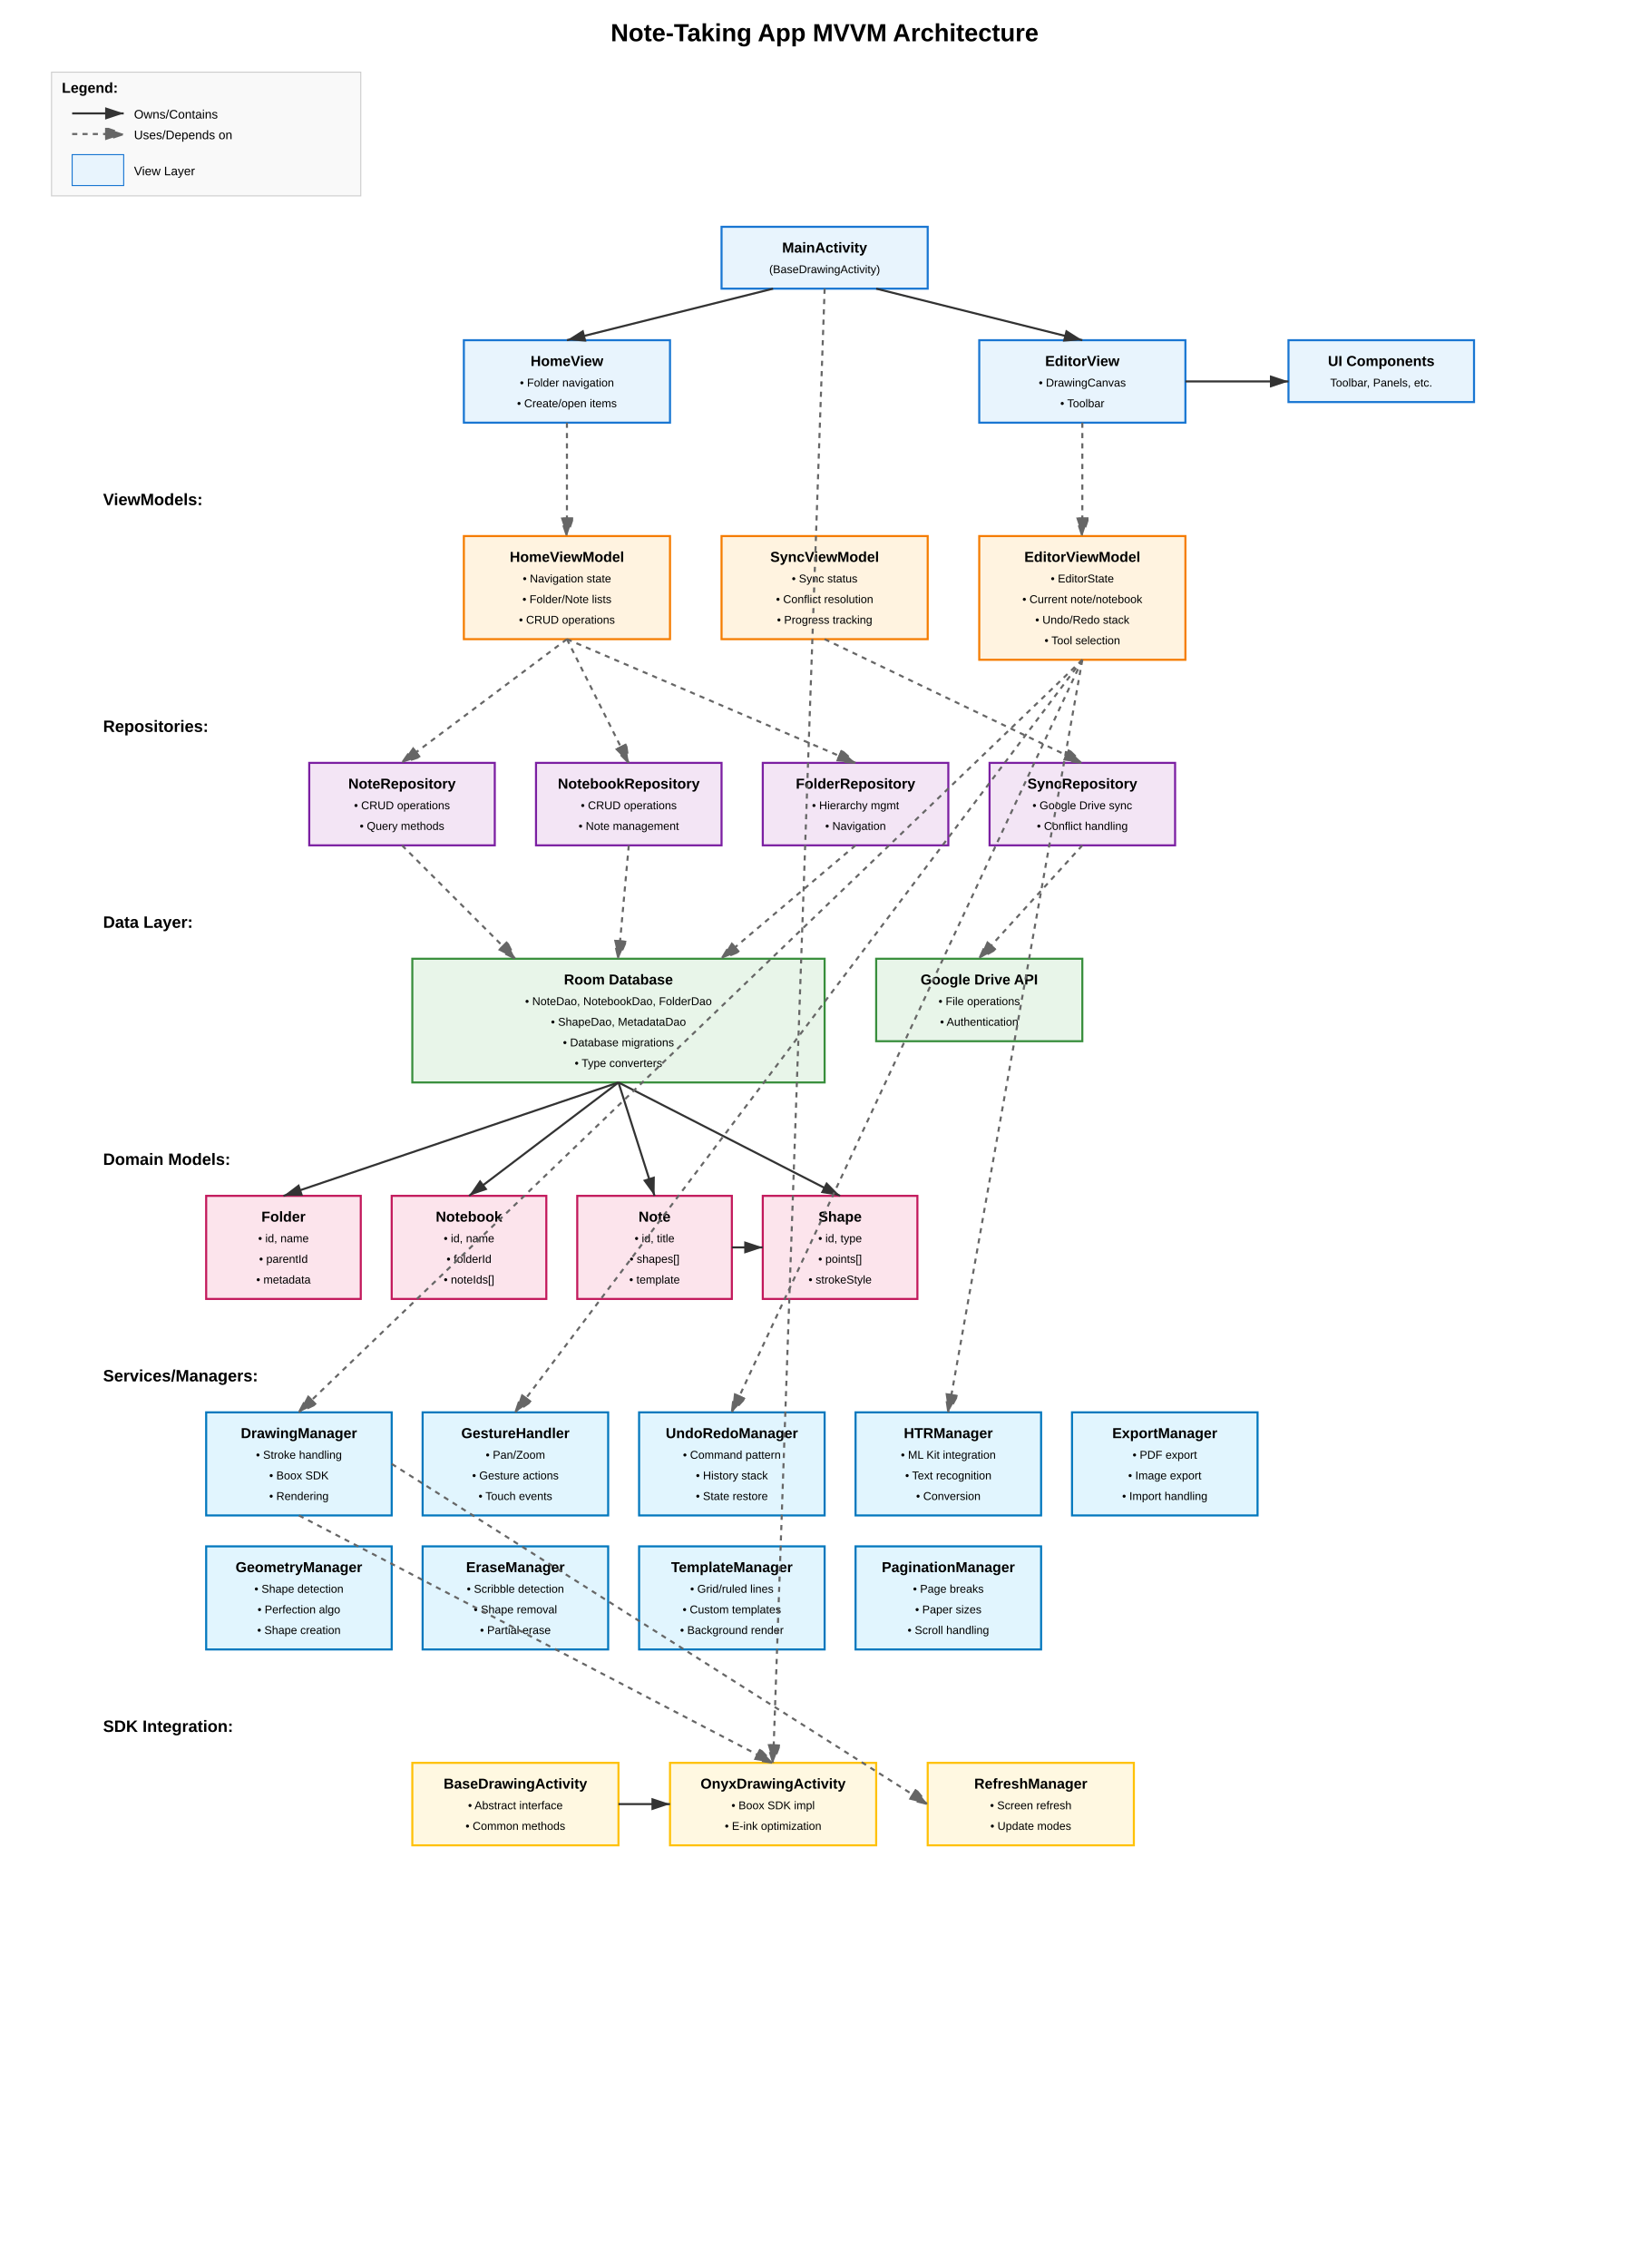
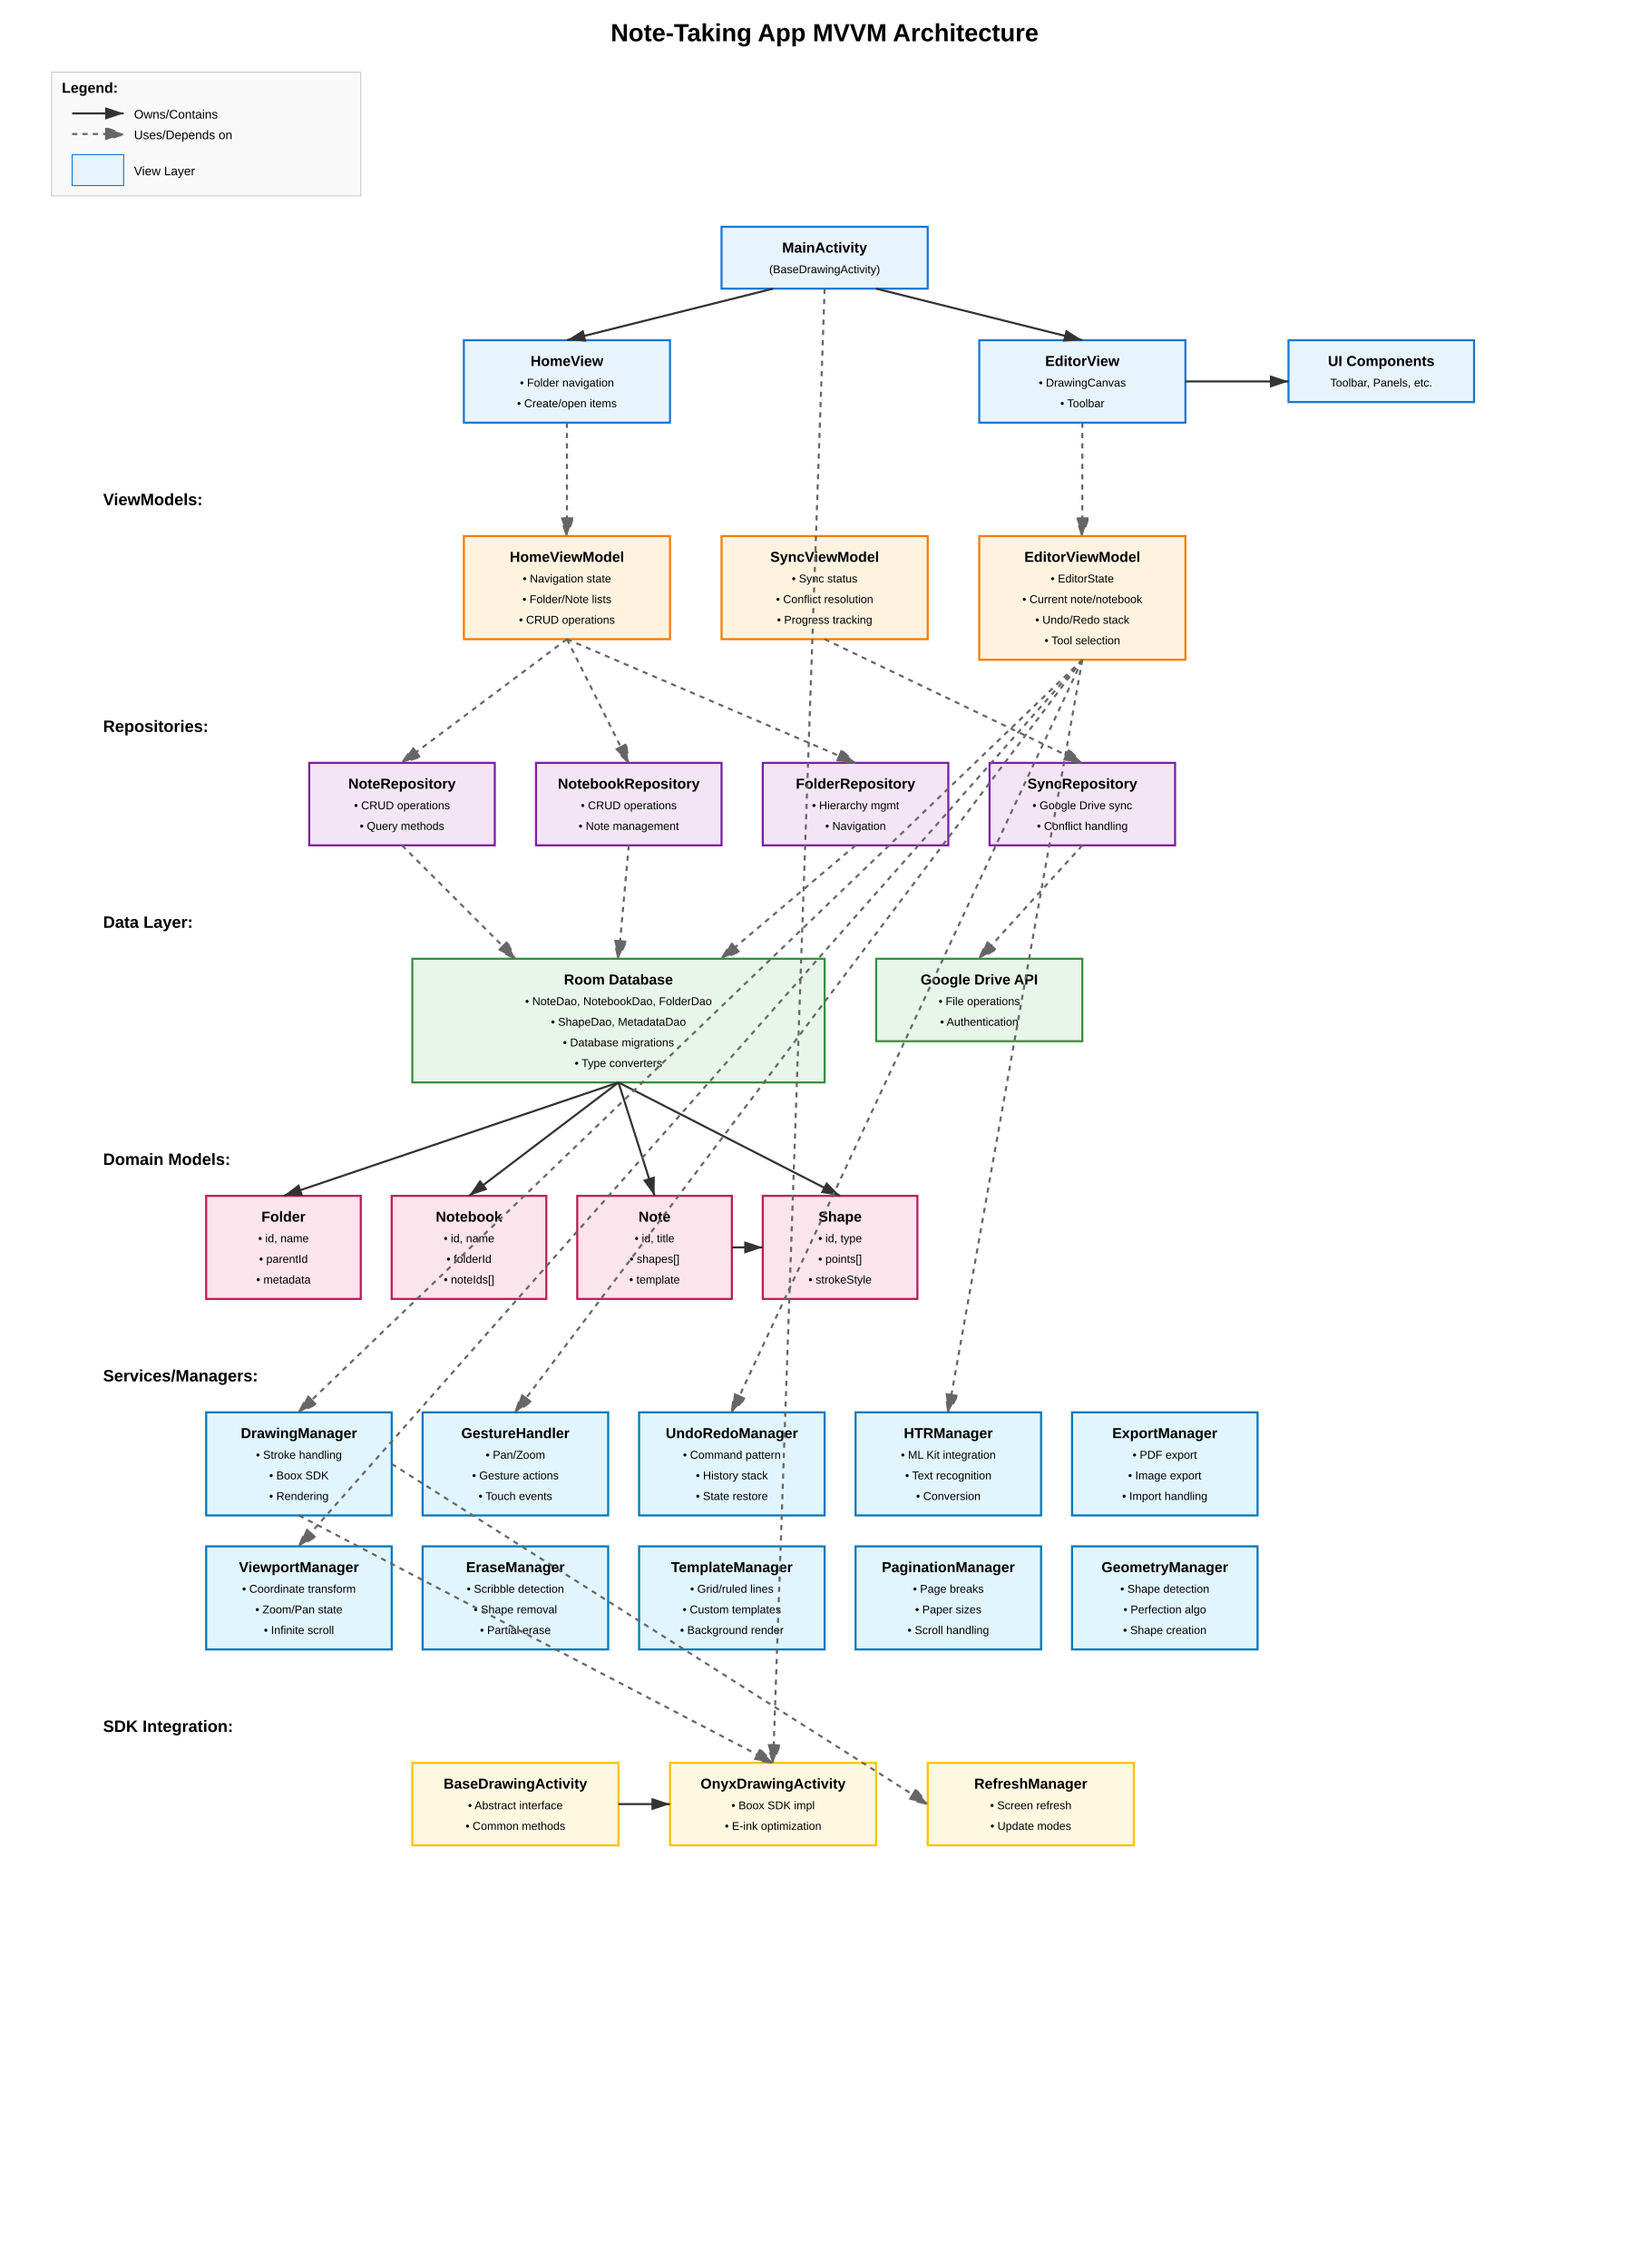
<svg xmlns="http://www.w3.org/2000/svg" viewBox="0 0 1600 2200">
  <defs>
    <marker id="arrow" markerWidth="10" markerHeight="10" refX="9" refY="3" orient="auto" markerUnits="strokeWidth">
      <path d="M0,0 L0,6 L9,3 z" fill="#333" />
    </marker>
    <marker id="dependency" markerWidth="10" markerHeight="10" refX="9" refY="3" orient="auto" markerUnits="strokeWidth">
      <path d="M0,0 L0,6 L9,3 z" fill="#666" stroke="#666" stroke-dasharray="5,5" />
    </marker>
  </defs>
  <text x="800" y="40" font-family="Arial, sans-serif" font-size="24" text-anchor="middle" font-weight="bold">Note-Taking App MVVM Architecture</text>
  <rect x="50" y="70" width="300" height="120" fill="#f9f9f9" stroke="#ccc" />
  <text x="60" y="90" font-family="Arial, sans-serif" font-size="14" font-weight="bold">Legend:</text>
  <line x1="70" y1="110" x2="120" y2="110" stroke="#333" stroke-width="2" marker-end="url(#arrow)" />
  <text x="130" y="115" font-family="Arial, sans-serif" font-size="12">Owns/Contains</text>
  <line x1="70" y1="130" x2="120" y2="130" stroke="#666" stroke-width="2" stroke-dasharray="5,5" marker-end="url(#dependency)" />
  <text x="130" y="135" font-family="Arial, sans-serif" font-size="12">Uses/Depends on</text>
  <rect x="70" y="150" width="50" height="30" fill="#e8f4fd" stroke="#1976d2" />
  <text x="130" y="170" font-family="Arial, sans-serif" font-size="12">View Layer</text>
  <g id="view-layer">
    <rect x="700" y="220" width="200" height="60" fill="#e8f4fd" stroke="#1976d2" stroke-width="2" />
    <text x="800" y="245" font-family="Arial, sans-serif" font-size="14" text-anchor="middle" font-weight="bold">MainActivity</text>
    <text x="800" y="265" font-family="Arial, sans-serif" font-size="11" text-anchor="middle">(BaseDrawingActivity)</text>
    <rect x="450" y="330" width="200" height="80" fill="#e8f4fd" stroke="#1976d2" stroke-width="2" />
    <text x="550" y="355" font-family="Arial, sans-serif" font-size="14" text-anchor="middle" font-weight="bold">HomeView</text>
    <text x="550" y="375" font-family="Arial, sans-serif" font-size="11" text-anchor="middle">• Folder navigation</text>
    <text x="550" y="395" font-family="Arial, sans-serif" font-size="11" text-anchor="middle">• Create/open items</text>
    <rect x="950" y="330" width="200" height="80" fill="#e8f4fd" stroke="#1976d2" stroke-width="2" />
    <text x="1050" y="355" font-family="Arial, sans-serif" font-size="14" text-anchor="middle" font-weight="bold">EditorView</text>
    <text x="1050" y="375" font-family="Arial, sans-serif" font-size="11" text-anchor="middle">• DrawingCanvas</text>
    <text x="1050" y="395" font-family="Arial, sans-serif" font-size="11" text-anchor="middle">• Toolbar</text>
    <rect x="1250" y="330" width="180" height="60" fill="#e8f4fd" stroke="#1976d2" stroke-width="2" />
    <text x="1340" y="355" font-family="Arial, sans-serif" font-size="14" text-anchor="middle" font-weight="bold">UI Components</text>
    <text x="1340" y="375" font-family="Arial, sans-serif" font-size="11" text-anchor="middle">Toolbar, Panels, etc.</text>
  </g>
  <g id="viewmodel-layer">
    <text x="100" y="490" font-family="Arial, sans-serif" font-size="16" font-weight="bold">ViewModels:</text>
    <rect x="450" y="520" width="200" height="100" fill="#fff3e0" stroke="#f57c00" stroke-width="2" />
    <text x="550" y="545" font-family="Arial, sans-serif" font-size="14" text-anchor="middle" font-weight="bold">HomeViewModel</text>
    <text x="550" y="565" font-family="Arial, sans-serif" font-size="11" text-anchor="middle">• Navigation state</text>
    <text x="550" y="585" font-family="Arial, sans-serif" font-size="11" text-anchor="middle">• Folder/Note lists</text>
    <text x="550" y="605" font-family="Arial, sans-serif" font-size="11" text-anchor="middle">• CRUD operations</text>
    <rect x="950" y="520" width="200" height="120" fill="#fff3e0" stroke="#f57c00" stroke-width="2" />
    <text x="1050" y="545" font-family="Arial, sans-serif" font-size="14" text-anchor="middle" font-weight="bold">EditorViewModel</text>
    <text x="1050" y="565" font-family="Arial, sans-serif" font-size="11" text-anchor="middle">• EditorState</text>
    <text x="1050" y="585" font-family="Arial, sans-serif" font-size="11" text-anchor="middle">• Current note/notebook</text>
    <text x="1050" y="605" font-family="Arial, sans-serif" font-size="11" text-anchor="middle">• Undo/Redo stack</text>
    <text x="1050" y="625" font-family="Arial, sans-serif" font-size="11" text-anchor="middle">• Tool selection</text>
    <rect x="700" y="520" width="200" height="100" fill="#fff3e0" stroke="#f57c00" stroke-width="2" />
    <text x="800" y="545" font-family="Arial, sans-serif" font-size="14" text-anchor="middle" font-weight="bold">SyncViewModel</text>
    <text x="800" y="565" font-family="Arial, sans-serif" font-size="11" text-anchor="middle">• Sync status</text>
    <text x="800" y="585" font-family="Arial, sans-serif" font-size="11" text-anchor="middle">• Conflict resolution</text>
    <text x="800" y="605" font-family="Arial, sans-serif" font-size="11" text-anchor="middle">• Progress tracking</text>
  </g>
  <g id="repository-layer">
    <text x="100" y="710" font-family="Arial, sans-serif" font-size="16" font-weight="bold">Repositories:</text>
    <rect x="300" y="740" width="180" height="80" fill="#f3e5f5" stroke="#7b1fa2" stroke-width="2" />
    <text x="390" y="765" font-family="Arial, sans-serif" font-size="14" text-anchor="middle" font-weight="bold">NoteRepository</text>
    <text x="390" y="785" font-family="Arial, sans-serif" font-size="11" text-anchor="middle">• CRUD operations</text>
    <text x="390" y="805" font-family="Arial, sans-serif" font-size="11" text-anchor="middle">• Query methods</text>
    <rect x="520" y="740" width="180" height="80" fill="#f3e5f5" stroke="#7b1fa2" stroke-width="2" />
    <text x="610" y="765" font-family="Arial, sans-serif" font-size="14" text-anchor="middle" font-weight="bold">NotebookRepository</text>
    <text x="610" y="785" font-family="Arial, sans-serif" font-size="11" text-anchor="middle">• CRUD operations</text>
    <text x="610" y="805" font-family="Arial, sans-serif" font-size="11" text-anchor="middle">• Note management</text>
    <rect x="740" y="740" width="180" height="80" fill="#f3e5f5" stroke="#7b1fa2" stroke-width="2" />
    <text x="830" y="765" font-family="Arial, sans-serif" font-size="14" text-anchor="middle" font-weight="bold">FolderRepository</text>
    <text x="830" y="785" font-family="Arial, sans-serif" font-size="11" text-anchor="middle">• Hierarchy mgmt</text>
    <text x="830" y="805" font-family="Arial, sans-serif" font-size="11" text-anchor="middle">• Navigation</text>
    <rect x="960" y="740" width="180" height="80" fill="#f3e5f5" stroke="#7b1fa2" stroke-width="2" />
    <text x="1050" y="765" font-family="Arial, sans-serif" font-size="14" text-anchor="middle" font-weight="bold">SyncRepository</text>
    <text x="1050" y="785" font-family="Arial, sans-serif" font-size="11" text-anchor="middle">• Google Drive sync</text>
    <text x="1050" y="805" font-family="Arial, sans-serif" font-size="11" text-anchor="middle">• Conflict handling</text>
  </g>
  <g id="data-layer">
    <text x="100" y="900" font-family="Arial, sans-serif" font-size="16" font-weight="bold">Data Layer:</text>
    <rect x="400" y="930" width="400" height="120" fill="#e8f5e9" stroke="#388e3c" stroke-width="2" />
    <text x="600" y="955" font-family="Arial, sans-serif" font-size="14" text-anchor="middle" font-weight="bold">Room Database</text>
    <text x="600" y="975" font-family="Arial, sans-serif" font-size="11" text-anchor="middle">• NoteDao, NotebookDao, FolderDao</text>
    <text x="600" y="995" font-family="Arial, sans-serif" font-size="11" text-anchor="middle">• ShapeDao, MetadataDao</text>
    <text x="600" y="1015" font-family="Arial, sans-serif" font-size="11" text-anchor="middle">• Database migrations</text>
    <text x="600" y="1035" font-family="Arial, sans-serif" font-size="11" text-anchor="middle">• Type converters</text>
    <rect x="850" y="930" width="200" height="80" fill="#e8f5e9" stroke="#388e3c" stroke-width="2" />
    <text x="950" y="955" font-family="Arial, sans-serif" font-size="14" text-anchor="middle" font-weight="bold">Google Drive API</text>
    <text x="950" y="975" font-family="Arial, sans-serif" font-size="11" text-anchor="middle">• File operations</text>
    <text x="950" y="995" font-family="Arial, sans-serif" font-size="11" text-anchor="middle">• Authentication</text>
  </g>
  <g id="domain-models">
    <text x="100" y="1130" font-family="Arial, sans-serif" font-size="16" font-weight="bold">Domain Models:</text>
    <rect x="200" y="1160" width="150" height="100" fill="#fce4ec" stroke="#c2185b" stroke-width="2" />
    <text x="275" y="1185" font-family="Arial, sans-serif" font-size="14" text-anchor="middle" font-weight="bold">Folder</text>
    <text x="275" y="1205" font-family="Arial, sans-serif" font-size="11" text-anchor="middle">• id, name</text>
    <text x="275" y="1225" font-family="Arial, sans-serif" font-size="11" text-anchor="middle">• parentId</text>
    <text x="275" y="1245" font-family="Arial, sans-serif" font-size="11" text-anchor="middle">• metadata</text>
    <rect x="380" y="1160" width="150" height="100" fill="#fce4ec" stroke="#c2185b" stroke-width="2" />
    <text x="455" y="1185" font-family="Arial, sans-serif" font-size="14" text-anchor="middle" font-weight="bold">Notebook</text>
    <text x="455" y="1205" font-family="Arial, sans-serif" font-size="11" text-anchor="middle">• id, name</text>
    <text x="455" y="1225" font-family="Arial, sans-serif" font-size="11" text-anchor="middle">• folderId</text>
    <text x="455" y="1245" font-family="Arial, sans-serif" font-size="11" text-anchor="middle">• noteIds[]</text>
    <rect x="560" y="1160" width="150" height="100" fill="#fce4ec" stroke="#c2185b" stroke-width="2" />
    <text x="635" y="1185" font-family="Arial, sans-serif" font-size="14" text-anchor="middle" font-weight="bold">Note</text>
    <text x="635" y="1205" font-family="Arial, sans-serif" font-size="11" text-anchor="middle">• id, title</text>
    <text x="635" y="1225" font-family="Arial, sans-serif" font-size="11" text-anchor="middle">• shapes[]</text>
    <text x="635" y="1245" font-family="Arial, sans-serif" font-size="11" text-anchor="middle">• template</text>
    <rect x="740" y="1160" width="150" height="100" fill="#fce4ec" stroke="#c2185b" stroke-width="2" />
    <text x="815" y="1185" font-family="Arial, sans-serif" font-size="14" text-anchor="middle" font-weight="bold">Shape</text>
    <text x="815" y="1205" font-family="Arial, sans-serif" font-size="11" text-anchor="middle">• id, type</text>
    <text x="815" y="1225" font-family="Arial, sans-serif" font-size="11" text-anchor="middle">• points[]</text>
    <text x="815" y="1245" font-family="Arial, sans-serif" font-size="11" text-anchor="middle">• strokeStyle</text>
  </g>
  <g id="service-layer">
    <text x="100" y="1340" font-family="Arial, sans-serif" font-size="16" font-weight="bold">Services/Managers:</text>
    <rect x="200" y="1370" width="180" height="100" fill="#e1f5fe" stroke="#0277bd" stroke-width="2" />
    <text x="290" y="1395" font-family="Arial, sans-serif" font-size="14" text-anchor="middle" font-weight="bold">DrawingManager</text>
    <text x="290" y="1415" font-family="Arial, sans-serif" font-size="11" text-anchor="middle">• Stroke handling</text>
    <text x="290" y="1435" font-family="Arial, sans-serif" font-size="11" text-anchor="middle">• Boox SDK</text>
    <text x="290" y="1455" font-family="Arial, sans-serif" font-size="11" text-anchor="middle">• Rendering</text>
    <rect x="410" y="1370" width="180" height="100" fill="#e1f5fe" stroke="#0277bd" stroke-width="2" />
    <text x="500" y="1395" font-family="Arial, sans-serif" font-size="14" text-anchor="middle" font-weight="bold">GestureHandler</text>
    <text x="500" y="1415" font-family="Arial, sans-serif" font-size="11" text-anchor="middle">• Pan/Zoom</text>
    <text x="500" y="1435" font-family="Arial, sans-serif" font-size="11" text-anchor="middle">• Gesture actions</text>
    <text x="500" y="1455" font-family="Arial, sans-serif" font-size="11" text-anchor="middle">• Touch events</text>
    <rect x="620" y="1370" width="180" height="100" fill="#e1f5fe" stroke="#0277bd" stroke-width="2" />
    <text x="710" y="1395" font-family="Arial, sans-serif" font-size="14" text-anchor="middle" font-weight="bold">UndoRedoManager</text>
    <text x="710" y="1415" font-family="Arial, sans-serif" font-size="11" text-anchor="middle">• Command pattern</text>
    <text x="710" y="1435" font-family="Arial, sans-serif" font-size="11" text-anchor="middle">• History stack</text>
    <text x="710" y="1455" font-family="Arial, sans-serif" font-size="11" text-anchor="middle">• State restore</text>
    <rect x="830" y="1370" width="180" height="100" fill="#e1f5fe" stroke="#0277bd" stroke-width="2" />
    <text x="920" y="1395" font-family="Arial, sans-serif" font-size="14" text-anchor="middle" font-weight="bold">HTRManager</text>
    <text x="920" y="1415" font-family="Arial, sans-serif" font-size="11" text-anchor="middle">• ML Kit integration</text>
    <text x="920" y="1435" font-family="Arial, sans-serif" font-size="11" text-anchor="middle">• Text recognition</text>
    <text x="920" y="1455" font-family="Arial, sans-serif" font-size="11" text-anchor="middle">• Conversion</text>
    <rect x="1040" y="1370" width="180" height="100" fill="#e1f5fe" stroke="#0277bd" stroke-width="2" />
    <text x="1130" y="1395" font-family="Arial, sans-serif" font-size="14" text-anchor="middle" font-weight="bold">ExportManager</text>
    <text x="1130" y="1415" font-family="Arial, sans-serif" font-size="11" text-anchor="middle">• PDF export</text>
    <text x="1130" y="1435" font-family="Arial, sans-serif" font-size="11" text-anchor="middle">• Image export</text>
    <text x="1130" y="1455" font-family="Arial, sans-serif" font-size="11" text-anchor="middle">• Import handling</text>
    <rect x="200" y="1500" width="180" height="100" fill="#e1f5fe" stroke="#0277bd" stroke-width="2" />
-     <text x="290" y="1525" font-family="Arial, sans-serif" font-size="14" text-anchor="middle" font-weight="bold">GeometryManager</text>
-     <text x="290" y="1545" font-family="Arial, sans-serif" font-size="11" text-anchor="middle">• Shape detection</text>
-     <text x="290" y="1565" font-family="Arial, sans-serif" font-size="11" text-anchor="middle">• Perfection algo</text>
-     <text x="290" y="1585" font-family="Arial, sans-serif" font-size="11" text-anchor="middle">• Shape creation</text>
+     <text x="290" y="1525" font-family="Arial, sans-serif" font-size="14" text-anchor="middle" font-weight="bold">ViewportManager</text>
+     <text x="290" y="1545" font-family="Arial, sans-serif" font-size="11" text-anchor="middle">• Coordinate transform</text>
+     <text x="290" y="1565" font-family="Arial, sans-serif" font-size="11" text-anchor="middle">• Zoom/Pan state</text>
+     <text x="290" y="1585" font-family="Arial, sans-serif" font-size="11" text-anchor="middle">• Infinite scroll</text>
+     <rect x="1040" y="1500" width="180" height="100" fill="#e1f5fe" stroke="#0277bd" stroke-width="2" />
+     <text x="1130" y="1525" font-family="Arial, sans-serif" font-size="14" text-anchor="middle" font-weight="bold">GeometryManager</text>
+     <text x="1130" y="1545" font-family="Arial, sans-serif" font-size="11" text-anchor="middle">• Shape detection</text>
+     <text x="1130" y="1565" font-family="Arial, sans-serif" font-size="11" text-anchor="middle">• Perfection algo</text>
+     <text x="1130" y="1585" font-family="Arial, sans-serif" font-size="11" text-anchor="middle">• Shape creation</text>
    <rect x="410" y="1500" width="180" height="100" fill="#e1f5fe" stroke="#0277bd" stroke-width="2" />
    <text x="500" y="1525" font-family="Arial, sans-serif" font-size="14" text-anchor="middle" font-weight="bold">EraseManager</text>
    <text x="500" y="1545" font-family="Arial, sans-serif" font-size="11" text-anchor="middle">• Scribble detection</text>
    <text x="500" y="1565" font-family="Arial, sans-serif" font-size="11" text-anchor="middle">• Shape removal</text>
    <text x="500" y="1585" font-family="Arial, sans-serif" font-size="11" text-anchor="middle">• Partial erase</text>
    <rect x="620" y="1500" width="180" height="100" fill="#e1f5fe" stroke="#0277bd" stroke-width="2" />
    <text x="710" y="1525" font-family="Arial, sans-serif" font-size="14" text-anchor="middle" font-weight="bold">TemplateManager</text>
    <text x="710" y="1545" font-family="Arial, sans-serif" font-size="11" text-anchor="middle">• Grid/ruled lines</text>
    <text x="710" y="1565" font-family="Arial, sans-serif" font-size="11" text-anchor="middle">• Custom templates</text>
    <text x="710" y="1585" font-family="Arial, sans-serif" font-size="11" text-anchor="middle">• Background render</text>
    <rect x="830" y="1500" width="180" height="100" fill="#e1f5fe" stroke="#0277bd" stroke-width="2" />
    <text x="920" y="1525" font-family="Arial, sans-serif" font-size="14" text-anchor="middle" font-weight="bold">PaginationManager</text>
    <text x="920" y="1545" font-family="Arial, sans-serif" font-size="11" text-anchor="middle">• Page breaks</text>
    <text x="920" y="1565" font-family="Arial, sans-serif" font-size="11" text-anchor="middle">• Paper sizes</text>
    <text x="920" y="1585" font-family="Arial, sans-serif" font-size="11" text-anchor="middle">• Scroll handling</text>
  </g>
  <g id="sdk-layer">
    <text x="100" y="1680" font-family="Arial, sans-serif" font-size="16" font-weight="bold">SDK Integration:</text>
    <rect x="400" y="1710" width="200" height="80" fill="#fff8e1" stroke="#ffc107" stroke-width="2" />
    <text x="500" y="1735" font-family="Arial, sans-serif" font-size="14" text-anchor="middle" font-weight="bold">BaseDrawingActivity</text>
    <text x="500" y="1755" font-family="Arial, sans-serif" font-size="11" text-anchor="middle">• Abstract interface</text>
    <text x="500" y="1775" font-family="Arial, sans-serif" font-size="11" text-anchor="middle">• Common methods</text>
    <rect x="650" y="1710" width="200" height="80" fill="#fff8e1" stroke="#ffc107" stroke-width="2" />
    <text x="750" y="1735" font-family="Arial, sans-serif" font-size="14" text-anchor="middle" font-weight="bold">OnyxDrawingActivity</text>
    <text x="750" y="1755" font-family="Arial, sans-serif" font-size="11" text-anchor="middle">• Boox SDK impl</text>
    <text x="750" y="1775" font-family="Arial, sans-serif" font-size="11" text-anchor="middle">• E-ink optimization</text>
    <rect x="900" y="1710" width="200" height="80" fill="#fff8e1" stroke="#ffc107" stroke-width="2" />
    <text x="1000" y="1735" font-family="Arial, sans-serif" font-size="14" text-anchor="middle" font-weight="bold">RefreshManager</text>
    <text x="1000" y="1755" font-family="Arial, sans-serif" font-size="11" text-anchor="middle">• Screen refresh</text>
    <text x="1000" y="1775" font-family="Arial, sans-serif" font-size="11" text-anchor="middle">• Update modes</text>
  </g>
  <line x1="750" y1="280" x2="550" y2="330" stroke="#333" stroke-width="2" marker-end="url(#arrow)" />
  <line x1="850" y1="280" x2="1050" y2="330" stroke="#333" stroke-width="2" marker-end="url(#arrow)" />
  <line x1="550" y1="410" x2="550" y2="520" stroke="#666" stroke-width="2" stroke-dasharray="5,5" marker-end="url(#dependency)" />
  <line x1="1050" y1="410" x2="1050" y2="520" stroke="#666" stroke-width="2" stroke-dasharray="5,5" marker-end="url(#dependency)" />
  <line x1="1150" y1="370" x2="1250" y2="370" stroke="#333" stroke-width="2" marker-end="url(#arrow)" />
  <line x1="550" y1="620" x2="390" y2="740" stroke="#666" stroke-width="2" stroke-dasharray="5,5" marker-end="url(#dependency)" />
  <line x1="550" y1="620" x2="610" y2="740" stroke="#666" stroke-width="2" stroke-dasharray="5,5" marker-end="url(#dependency)" />
  <line x1="550" y1="620" x2="830" y2="740" stroke="#666" stroke-width="2" stroke-dasharray="5,5" marker-end="url(#dependency)" />
  <line x1="800" y1="620" x2="1050" y2="740" stroke="#666" stroke-width="2" stroke-dasharray="5,5" marker-end="url(#dependency)" />
  <line x1="1050" y1="640" x2="920" y2="1370" stroke="#666" stroke-width="2" stroke-dasharray="5,5" marker-end="url(#dependency)" />
  <line x1="390" y1="820" x2="500" y2="930" stroke="#666" stroke-width="2" stroke-dasharray="5,5" marker-end="url(#dependency)" />
  <line x1="610" y1="820" x2="600" y2="930" stroke="#666" stroke-width="2" stroke-dasharray="5,5" marker-end="url(#dependency)" />
  <line x1="830" y1="820" x2="700" y2="930" stroke="#666" stroke-width="2" stroke-dasharray="5,5" marker-end="url(#dependency)" />
  <line x1="1050" y1="820" x2="950" y2="930" stroke="#666" stroke-width="2" stroke-dasharray="5,5" marker-end="url(#dependency)" />
  <line x1="600" y1="1050" x2="275" y2="1160" stroke="#333" stroke-width="2" marker-end="url(#arrow)" />
  <line x1="600" y1="1050" x2="455" y2="1160" stroke="#333" stroke-width="2" marker-end="url(#arrow)" />
  <line x1="600" y1="1050" x2="635" y2="1160" stroke="#333" stroke-width="2" marker-end="url(#arrow)" />
  <line x1="600" y1="1050" x2="815" y2="1160" stroke="#333" stroke-width="2" marker-end="url(#arrow)" />
  <line x1="710" y1="1210" x2="740" y2="1210" stroke="#333" stroke-width="2" marker-end="url(#arrow)" />
  <line x1="1050" y1="640" x2="290" y2="1370" stroke="#666" stroke-width="2" stroke-dasharray="5,5" marker-end="url(#dependency)" />
  <line x1="1050" y1="640" x2="500" y2="1370" stroke="#666" stroke-width="2" stroke-dasharray="5,5" marker-end="url(#dependency)" />
  <line x1="1050" y1="640" x2="710" y2="1370" stroke="#666" stroke-width="2" stroke-dasharray="5,5" marker-end="url(#dependency)" />
+   <line x1="1050" y1="640" x2="290" y2="1500" stroke="#666" stroke-width="2" stroke-dasharray="5,5" marker-end="url(#dependency)" />
  <line x1="800" y1="280" x2="750" y2="1710" stroke="#666" stroke-width="2" stroke-dasharray="5,5" marker-end="url(#dependency)" />
  <line x1="600" y1="1750" x2="650" y2="1750" stroke="#333" stroke-width="2" marker-end="url(#arrow)" />
  <line x1="290" y1="1470" x2="750" y2="1710" stroke="#666" stroke-width="2" stroke-dasharray="5,5" marker-end="url(#dependency)" />
  <line x1="380" y1="1420" x2="900" y2="1750" stroke="#666" stroke-width="2" stroke-dasharray="5,5" marker-end="url(#dependency)" />
</svg>
